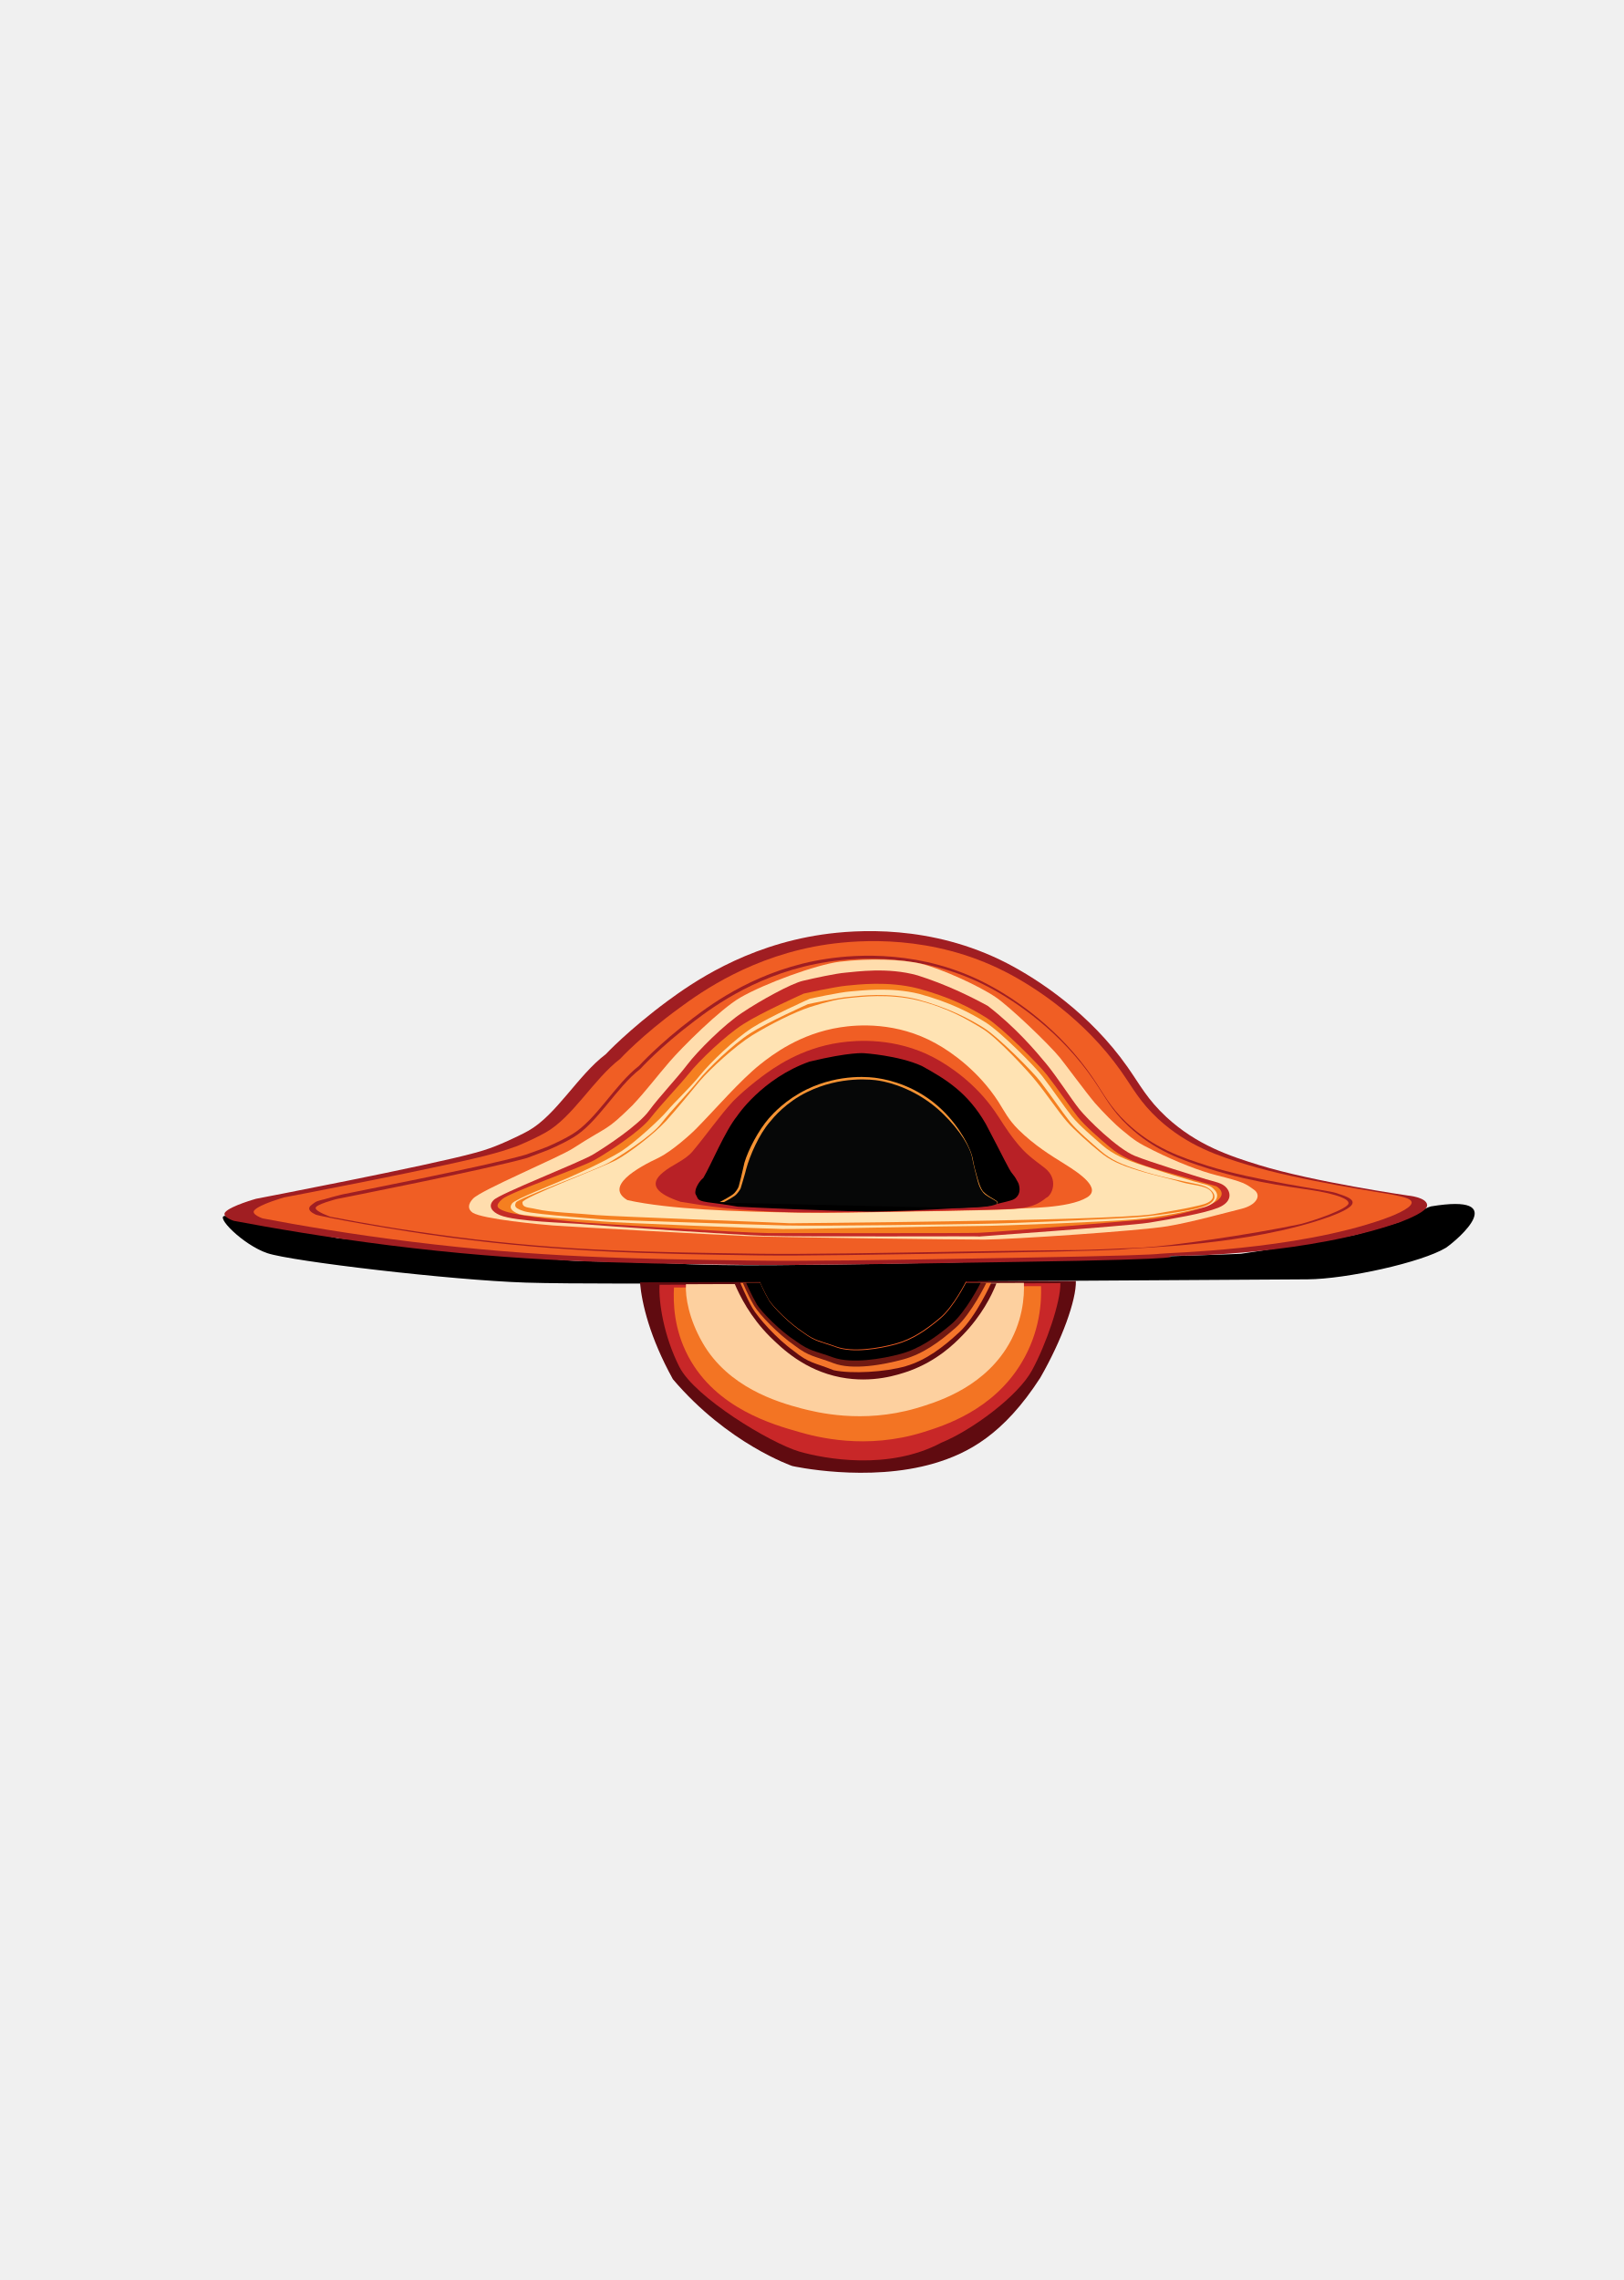
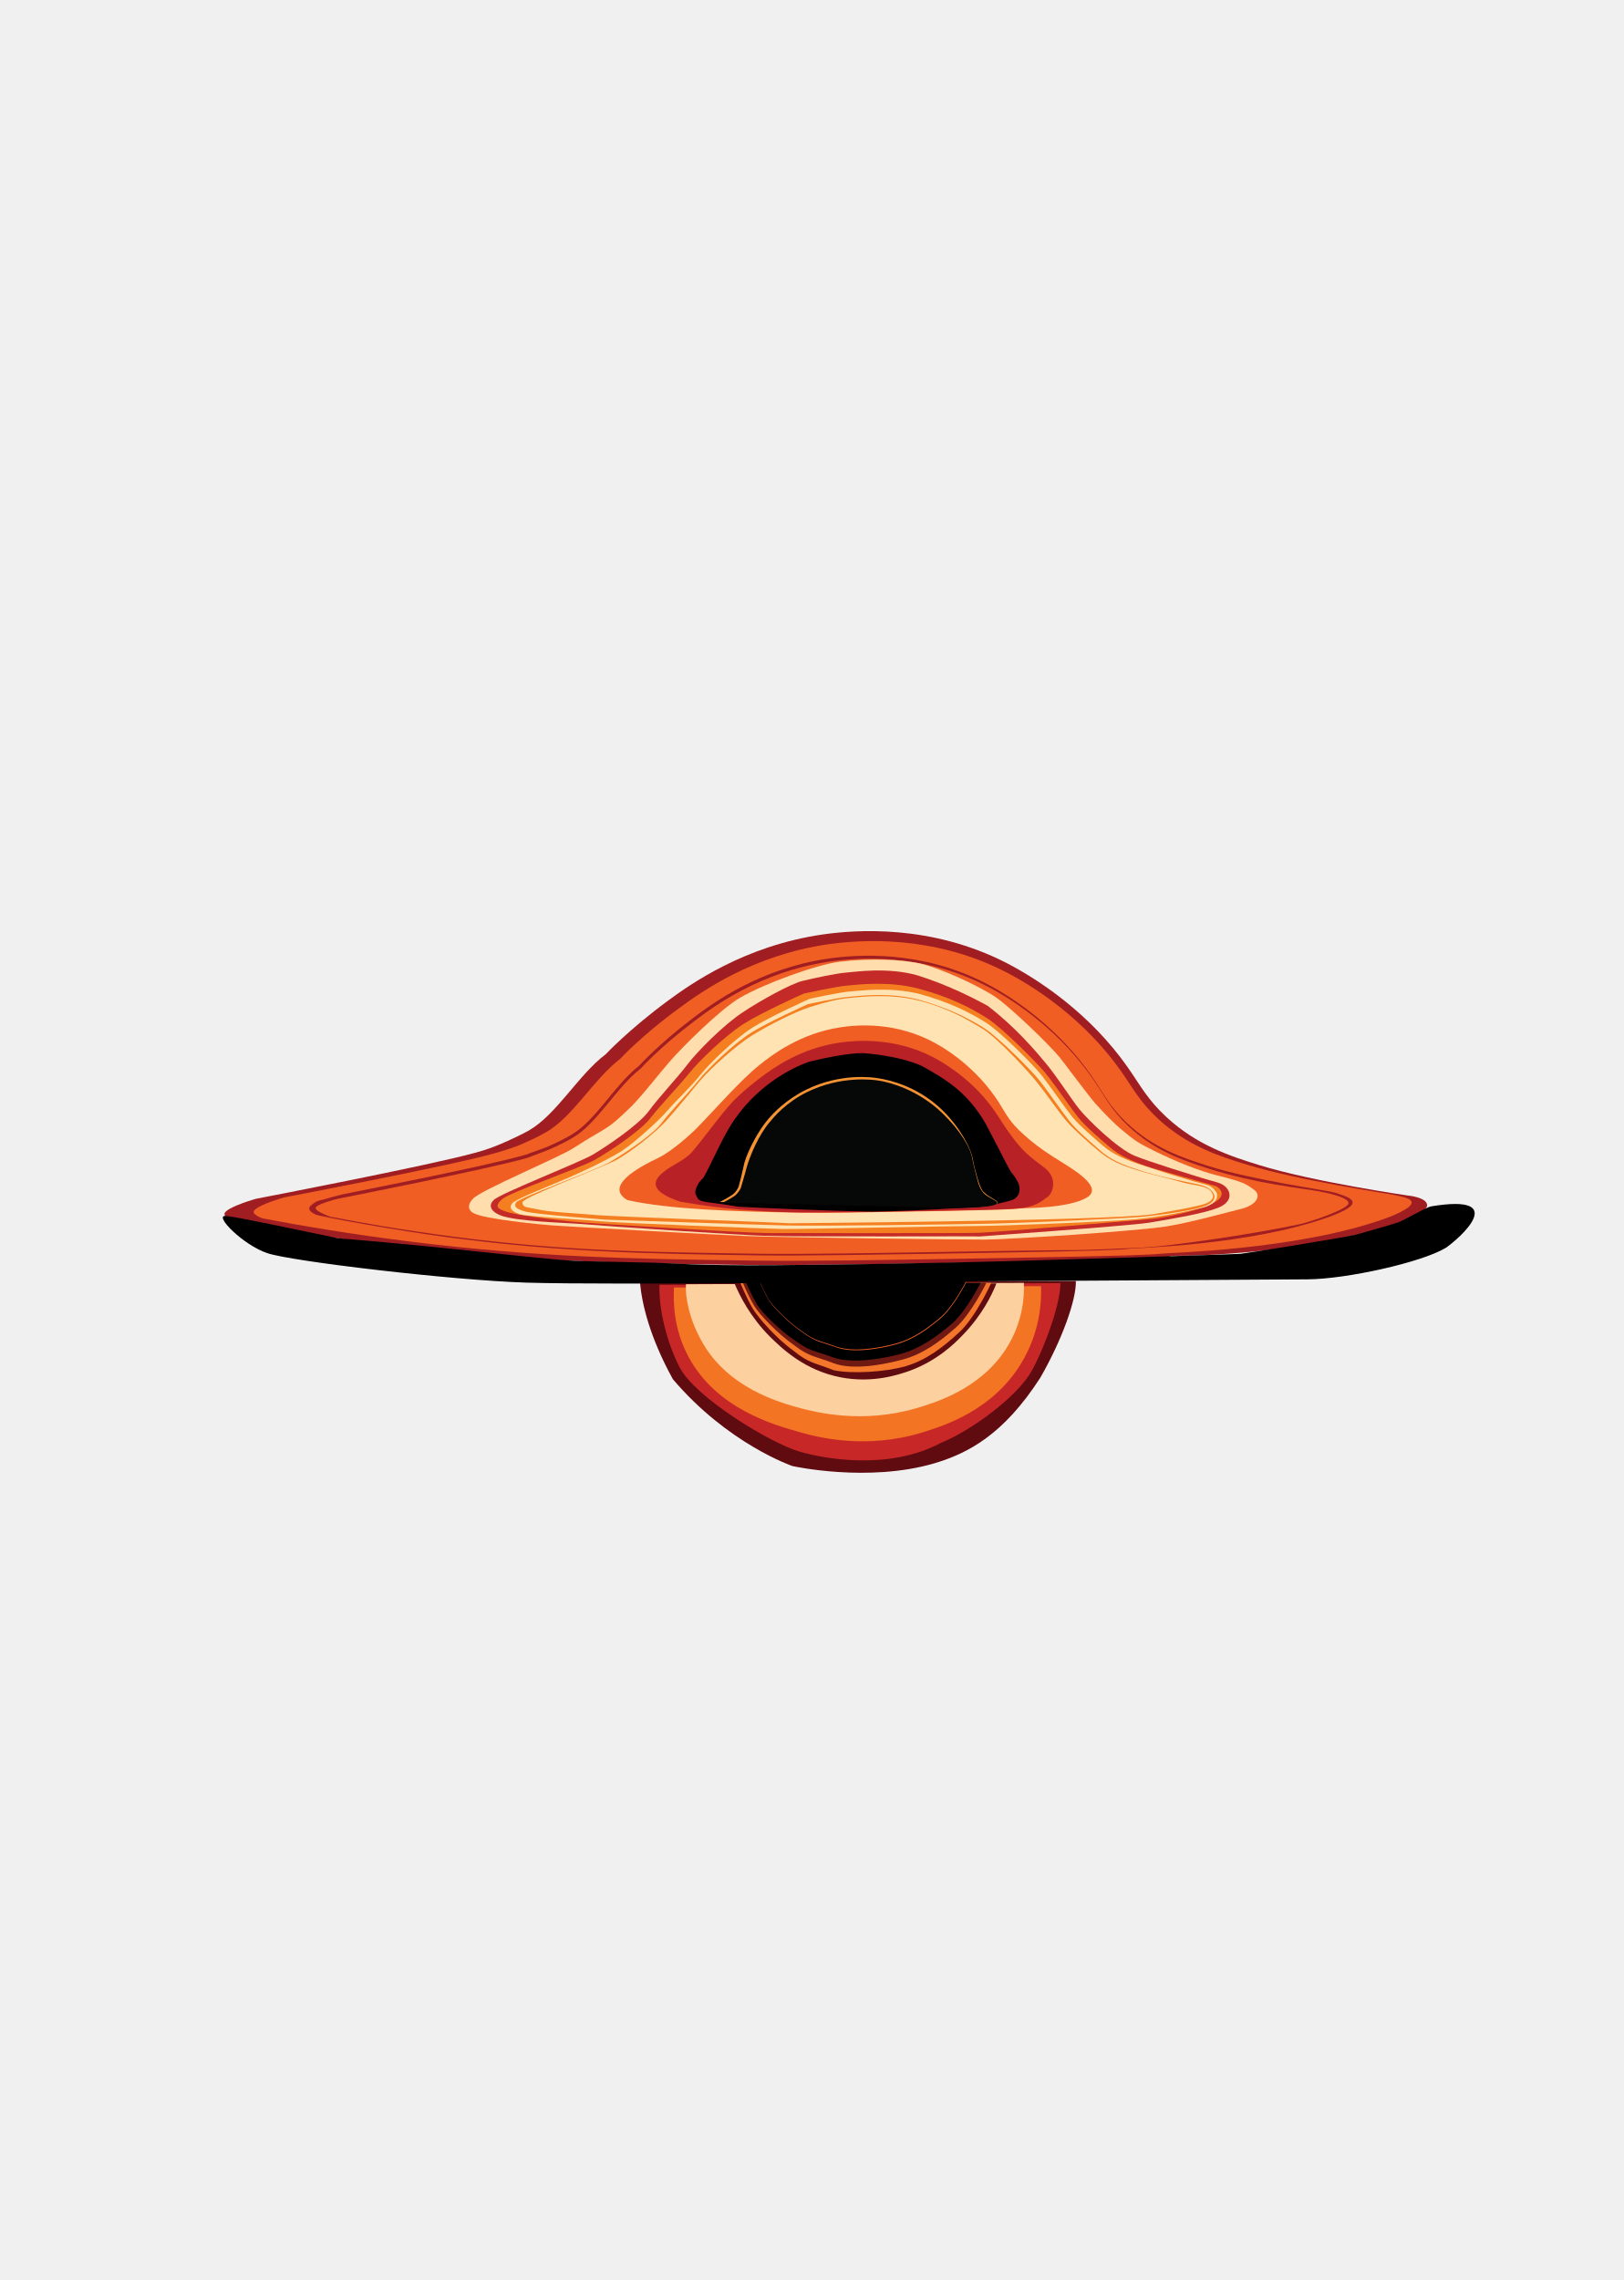
- <svg xmlns="http://www.w3.org/2000/svg" version="1.1" x="0px" y="0px" viewBox="0 0 596.6 837.8" style="enable-background:new 0 0 596.6 837.8;" xml:space="preserve">
-   <style type="text/css">
- 	.st0{display:none;}
- 	.st1{display:inline;stroke:#FFFFFF;stroke-miterlimit:10;}
- 	.st2{fill:#662D91;}
- 	.st3{fill:#634A89;}
- 	.st4{fill:#A15063;}
- 	.st5{fill:#8B737D;}
- 	.st6{fill:#C2B59B;}
- 	.st7{fill:#5C90A8;}
- 	.st8{fill:#2B3990;}
- 	.st9{fill:#8B59A4;}
- 	.st10{fill:#9B747A;}
- 	.st11{fill:#E5E4CE;}
- 	.st12{fill:#E7D9D0;}
- 	.st13{fill:#70859F;}
- 	.st14{fill:#A55B73;}
- 	.st15{fill:#DDA78B;}
- 	.st16{fill:#D88064;}
- 	.st17{fill:#582621;}
- 	.st18{fill:#69342D;}
- 	.st19{fill:#6B463F;}
- 	.st20{fill:#C2C8B1;}
- 	.st21{fill:#1C9BCF;}
- 	.st22{fill:#A7C5B5;}
- 	.st23{fill:#5BC1D5;}
- 	.st24{fill:#BEB398;}
- 	.st25{fill:#127DA0;}
- 	.st26{fill:#478079;}
- 	.st27{fill:#147E9F;}
- 	.st28{fill:#9D7962;}
- 	.st29{fill:#725549;}
- 	.st30{fill:#AB604C;}
- 	.st31{fill:#5B1A1C;}
- 	.st32{fill:#5C403C;}
- 	.st33{fill:#7D4E24;}
- 	.st34{fill:#F3EFE8;}
- 	.st35{fill:#A01E22;}
- 	.st36{fill:#F05E24;}
- 	.st37{fill:#FFDDAD;}
- 	.st38{fill:#600B10;}
- 	.st39{fill:#C82728;}
- 	.st40{fill:#F37423;}
- 	.st41{fill:#FDD09F;}
- 	.st42{fill:#F4762B;}
- 	.st43{fill:#701912;}
- 	.st44{fill:#A91F23;}
- 	.st45{fill:#C42A27;}
- 	.st46{fill:#F57F20;}
- 	.st47{fill:#FFE3B3;}
- 	.st48{fill:#B82126;}
- 	.st49{fill:#F59333;}
- 	.st50{fill:#1D0F10;}
- 	.st51{fill:#060707;}
- </style>
-   <g id="Layer_1">
- </g>
-   <g id="Layer_3" class="st0">
-     <rect x="1.4" y="-5.8" class="st1" width="595.3" height="841.9" />
-   </g>
-   <g id="Layer_2">
-     <path d="M124.3,455c44.1,3.6,77.1,8.1,89.5,8.4s21.9,0.5,27,0.6c5.5,0.1,13.8,1.1,43.7,0.9c50.8-0.4,89.8-1.6,89.8-1.6   c0,0,78.1-2.3,81.8-2.6c2-0.2,35.8-5.6,41.7-6.9c1.7-0.4,14.4-4,16.2-4.7c1.8-0.6,10.2-5.5,11.9-5.8c29.5-4.9,10.3,11.9,5.5,15.2   c-8.9,5.4-36.6,11.5-50.8,11.6c-14.2,0.1-132.4,0.8-132.4,0.8s-124.4,1.4-155,0.4c-27.5-0.9-85.9-7.8-94.9-10.8s-19.8-14-15.4-13.7   C87.4,447.2,107.9,451.6,124.3,455z" />
-   </g>
+ <svg xmlns="http://www.w3.org/2000/svg" version="1.1" id="Layer_1" x="0px" y="0px" viewBox="-297 2.1 596.6 837.8" style="enable-background:new -297 2.1 596.6 837.8;" xml:space="preserve">
  <g id="Layer_4">
-     <path class="st35" d="M183.2,420.7c0,0,5.7-2.3,11-5.2c10.3-5.8,18.3-20.5,28.4-28.1c0,0,8.4-9,22.9-19.7   c8.2-6,27.9-20.1,56.7-24.3c12.4-1.8,40-3.8,67.8,10.5c11.6,6,30.5,18.4,44.4,38.2c4.7,6.7,7.2,11.8,14.3,18.4   c11.3,10.4,23.4,14.3,34,17.6c20.1,6.2,54.7,11.2,54.7,11.2s6.9,0.6,7.1,3.5c0.2,2.3-7.1,5.2-9.7,6.2c-34.1,12-78.8,12.4-78.8,12.4   c-3.2,0-6.5,0.1-6.5,0.1c0,0,0,0,0,0c-0.7,0.1,14.5,1.1-55.7,2.2c-54.4,0.9-81.6,1.3-100.8,1.1c-45.5-0.6-82-1.2-129.9-7.2   c-23.7-3-43.4-6.4-57.2-9c0,0-4.6-1.5-3.1-3.2c2-2.3,11.3-4.9,11.3-4.9l0,0c0,0,63.6-12.2,80.5-16.9   C178.8,422.5,182,421.2,183.2,420.7z" />
-     <path class="st36" d="M190.1,421.1c0,0,5.5-2.2,10.5-5c9.9-5.6,17.6-19.6,27.3-27c0,0,8-8.7,21.9-18.8c7.9-5.8,26.8-19.3,54.4-23.3   c12-1.7,38.4-3.6,65.1,10c11.2,5.7,29.3,17.6,42.7,36.6c4.5,6.4,6.9,11.3,13.7,17.6c10.9,10,22.5,13.7,32.7,16.8   c19.3,5.9,51.3,10.5,53.4,11c2,0.5,7.2,1.1,7,3c-0.2,2.2-7.8,5.1-10.4,6c-32.8,11.5-79.5,12.3-82.1,12.7c-2.1,0.3-13,0.8-53.4,1.5   c-52.2,0.9-78.3,1.3-96.8,1c-43.7-0.6-78.7-1.2-124.7-6.9c-22.8-2.8-41.7-6.1-54.9-8.6c0,0-4.4-1.5-3-3c2-2.2,10.9-4.7,10.9-4.7   l0,0c0,0,61.1-11.6,77.3-16.2C185.8,422.7,188.9,421.5,190.1,421.1z" />
-     <path class="st36" d="M194.2,421.9c0,0,5.2-2.1,10-4.8c9.4-5.3,16.7-18.7,26-25.7c0,0,7.7-8.2,20.9-17.9   c7.5-5.5,25.5-18.4,51.8-22.2c11.4-1.7,36.6-3.4,62,9.5c10.6,5.4,27.9,16.8,40.6,34.9c4.3,6.1,6.5,10.8,13.1,16.8   c10.4,9.5,21.4,13,31.1,16c18.4,5.7,25.7,3.2,50.1,10.9c3.1,1,7.6,0.7,7.4,2.5c-0.2,2.1-7.5,4.8-9.9,5.7   c-31.2,11-75.7,11.7-78.1,12.1c-2,0.3-12.4,0.8-50.8,1.4c-49.7,0.8-74.6,1.2-92.1,1c-41.6-0.6-74.9-1.1-118.7-6.6   c-21.7-2.7-39.7-5.8-52.3-8.2c0,0-4.2-1.4-2.9-2.9c1.9-2.1,10.4-4.4,10.4-4.4l0,0c0,0,58.1-11.1,73.6-15.4   C190.1,423.4,193.1,422.3,194.2,421.9z" />
-     <path class="st35" d="M200.6,421.6c0,0,5-2,9.5-4.7c8.9-5.2,15.9-18.4,24.7-25.2c0,0,7.3-8.1,19.9-17.6   c7.1-5.4,24.3-18.1,49.3-21.8c10.8-1.6,34.8-3.4,59,9.4c10.1,5.3,26.5,16.5,38.6,34.3c4.1,6,6.2,10.6,12.4,16.5   c9.9,9.4,20.3,12.8,29.6,15.8c17.5,5.6,44.2,9,47.2,10c3,1,6.5,2,6.3,3.7c-0.2,2-5.9,4.1-8.2,5c-29.7,10.8-72,11.5-74.3,11.9   c-1.9,0.3-11.8,0.8-48.3,1.4c-47.3,0.8-70.9,1.2-87.6,1c-39.5-0.6-71.3-1.1-112.9-6.5c-20.6-2.7-48.3-7.8-49.8-8.5   s-3.2-1.8-1.9-3.2c2.3-2,2.8-1.8,5-2.4s4.1-1.2,6.7-1.8c2.6-0.6,52.7-10.3,67.4-14.6C196.7,423.1,199.5,422,200.6,421.6z" />
-     <path class="st36" d="M201.1,422.7c0,0,5-2,9.5-4.7c8.9-5.2,15.9-18.4,24.7-25.2c0,0,7.3-8.1,19.9-17.6   c7.1-5.4,24.3-18.1,49.3-21.8c10.8-1.6,34.8-3.4,59,9.4c10.1,5.3,26.5,16.5,38.6,34.3c4.1,6,6.2,10.6,12.4,16.5   c9.9,9.4,20.3,12.8,29.6,15.8c17.5,5.6,35.1,7.3,40.8,8.4s10.9,2.6,10.7,4.4c-0.2,2-12.5,6.3-17.7,7.6c-18.4,3.9-47.9,8.1-57.4,8.6   c-30.4,1.4-18.2,0.7-54,1.3c-47.3,0.8-70.3,1.2-87,1c-39.5-0.6-70.7-0.8-112.3-6.2c-20.6-2.7-33.8-5.1-45.8-7.4   c0,0-5.4-1.9-5.4-3.2c-0.1-1.3,7.7-3.3,7.7-3.3l0,0c0,0,55.3-10.9,70-15.1C197.2,424.2,200,423.1,201.1,422.7z" />
-     <line class="st35" x1="429.6" y1="461.4" x2="429.6" y2="461.4" />
-     <path class="st37" d="M210.7,421.9c13.3-8.6,11.6-5.8,21.7-15.7c5.1-5.4,9.1-10.8,13.8-16.2c4.3-5,18.3-19,25.8-23.4   c9-5.2,27.9-12.1,36.5-13.2c10.9-1.3,22.8-1,30.3,0.8c7.5,1.9,21.1,8.1,27.1,12.2c5.1,3.4,19.6,17.3,23.6,22.2   c1.8,2.2,9.6,12.8,12.9,16.7c3.1,3.5,7.3,7.8,10.3,10.2c4.2,3.5,5.6,4.5,11.3,7.3c8.5,4.2,16.9,7.5,23.3,9.1   c9.9,2.5,10.4,3,13.6,5.3c2.8,2,1,5.6-4.7,7c-5.7,1.4-18.2,4.9-27.2,6.4c-10.3,1.7-56.9,4.8-67.1,4.9c-10.1,0-75.5-0.8-87.2-1.3   c-10.4-0.4-68.2-3.6-71.5-3.9c-4-0.3-25.8-2.3-29.5-4.7c-1.9-1.3-1.7-3.2,0.1-5.1C176.5,437.4,205.5,425.3,210.7,421.9z" />
-     <path class="st38" d="M235.2,471.2c0.7,7.9,3.6,20.2,12.1,35.6c20.2,23.8,43.9,31.9,43.9,31.9s27.7,6.2,52.2-1   c12.4-3.7,25.4-10.5,38.9-31.4c8-13.9,13.3-28.7,13.1-35.6" />
-     <path class="st39" d="M242.4,472.1c-0.4,6.4,1.6,19,7.3,30.2s33.3,27.9,44.1,31.1c9.1,2.6,32.7,7.1,52.2-3.3   c11.1-4.5,28.2-17.1,33.3-26.6c5.2-9.5,10.6-25.4,10.4-32" />
-     <path class="st40" d="M247.7,473.1c-0.3,5.5-0.1,15.3,5.3,25.4c10.2,19.1,31.2,25,40.7,27.7c6.3,1.8,24.5,6.7,45.8,0   c7.3-2.3,25.4-7.9,35.9-25.4c6.9-11.4,7.4-22.6,7.2-28.2" />
-     <path class="st41" d="M252.1,471.9c-0.3,4.7,1.1,12.8,6.1,21.5c9.4,16.4,27.5,21.8,36.2,24.1c5.8,1.5,22.5,5.7,42.2,0   c6.7-2,23.4-6.8,33.1-21.8c6.3-9.8,6.8-19.4,6.6-24.3" />
-     <path class="st38" d="M269.9,471.5c2,4.7,5.8,12.4,13.1,19.7c4.4,4.3,12.6,12.3,25.9,14.9c11.9,2.3,21.3-1,24.9-2.2   c10.6-3.8,16.9-10.1,20-13.3c6.9-7.1,10.6-14.4,12.4-19" />
-     <path class="st42" d="M272.1,471.4h92.2c0,0-5.6,12.4-11.6,18c-6,5.6-12.3,10.4-19.8,12.6c-7.5,2.2-20,2.9-26.5,1.5   c-7.3-2.9-9-2.5-14.7-7.1c-6.3-4.5-13.2-12.3-15.2-15.8C274.1,476.4,272.1,471.4,272.1,471.4z" />
-     <path class="st43" d="M273,471.4h89.5c0,0-5.5,11.4-11.3,16.5s-11.9,9.6-19.2,11.6c-7.3,2-18.7,4.1-25.7,1.4   c-7.1-2.7-8.8-2.3-14.3-6.5c-6.1-4.2-12.8-11.3-14.8-14.5C274.9,476,273,471.4,273,471.4z" />
-     <path d="M274.2,471.4h86.2c0,0-5.3,10.6-10.9,15.3c-5.6,4.7-11.5,8.9-18.5,10.8c-7,1.9-18,3.7-24.8,1.3c-6.8-2.5-8.5-2.2-13.7-6   c-5.9-3.8-12.4-10.5-14.3-13.4C276.1,475.7,274.2,471.4,274.2,471.4z" />
-     <path class="st36" d="M279.2,471h76c0,0-4.6,9.3-9.6,13.5c-5,4.2-10.1,7.8-16.3,9.5c-6.2,1.7-15.8,3.3-21.9,1.1   c-6-2.2-7.5-1.9-12.1-5.3c-5.2-3.4-10.9-9.2-12.6-11.8C280.8,474.8,279.2,471,279.2,471z" />
-     <path d="M279.1,470.7h76c0,0-4.6,9.3-9.6,13.5c-5,4.2-10.1,7.8-16.3,9.5c-6.2,1.7-15.8,3.3-21.9,1.1c-6-2.2-7.5-1.9-12.1-5.3   c-5.2-3.4-10.9-9.2-12.6-11.8C280.7,474.4,279.1,470.7,279.1,470.7z" />
-     <path class="st44" d="M254.9,439.1c0.2,0.6,1.8,1.1,1.8,1.1c1.3,1.1,20.7,3,35.6,3.4c14.9,0.4,39,0.5,53.6,0.5s30.5-3.5,30.5-3.5   c1.7-0.7,2.9-1.9,2.9-3.2c0-0.9-2.7-3.1-3.2-3.9c-0.7-0.9-3.9-10.6-6.8-15.6c-3.8-6.4-6.6-11.2-9.5-14.8   c-5.8-7.2-18.7-18.6-37.2-20.4c-20.7-2-35.5,9.2-39.5,12.2c-4.2,3.2-9.4,8.7-15.1,16.3c-3.1,4.1-7.4,14.3-9.5,19.5s-3.6,5.7-3.8,7" />
-     <path class="st45" d="M218,424.2c5-3,16.7-10.8,20.5-16c3.8-5.2,10.3-12,14.1-17s13.5-14.7,20.2-19.1c6.7-4.5,18-10.7,22.3-11.7   c4.3-1,12-2.7,15.7-3c3.7-0.3,15.4-2.1,26.4,1c10.4,3.3,19.2,7.6,25.8,11.2c10.4,8,17.8,16.8,21.6,21.4c3.8,4.6,9.2,13,12.1,16.6   c2.8,3.5,13.8,14.4,20.3,17.1c5.3,2.2,22.9,7.6,26.2,8.6s6,1.3,7.6,3.2s2,5.2-3.1,7.3c-5.2,2.1-17,4.1-25.5,5.5   c-8.6,1.3-66.6,5.3-62.4,5.1c4.1-0.3-62.9,0.2-79-0.3c-9.6-0.3-57.9-3.5-68.1-4.4c-3.1-0.3-23.4-0.8-29-3.2   c-2.9-1.2-4.5-3.3-2.3-5.5C183.4,438.7,213,427.2,218,424.2z" />
-     <path class="st46" d="M447,435.9c1.3,0.7,4.4,3.5-1.5,6.4c-5.8,2.9-18.7,5.3-22,5.6s-56,4.8-63.8,5.1c-4.9,0.2-66.7,0.1-77.2,0.1   c-10.5-0.1-61.2-3.4-67.4-3.8c-3.1-0.2-23.7-2.2-29.5-4.2c-2.9-1-3.9-2-1-4.5c2.9-2.5,29.1-11.6,34-14.4s16.6-10.4,20.4-15.3   c3.8-4.9,10.2-11.5,14.1-16.3c3.8-4.8,13.4-14,20.1-18.3c6.7-4.3,22.2-11.2,22.2-11.2s11.4-2.5,15.6-2.9s15.3-1.8,26.3,1   c12,3.2,19.7,7.3,25.4,10.9c5.7,3.6,19.2,17.2,22,20.8c4.5,5.8,8.2,11.4,11.4,15.5c2.7,3.4,8.3,8.2,11.6,11   c4.2,3.6,9.1,5.6,15.4,7.7" />
-     <path class="st47" d="M228.4,423c5.1-3.3,14.4-11.9,16.8-14.8s8.4-8.5,12-13c3.7-4.6,12.8-13.4,19.2-17.5   c6.4-4.1,21.2-10.7,21.2-10.7s10.9-2.4,15-2.7s14.6-1.7,25.2,0.9c11.4,3.1,18.8,7,24.3,10.4c5.5,3.4,18.4,16.4,21,19.9   c4.3,5.6,7.8,10.9,10.9,14.8c2.6,3.2,8,7.8,11.1,10.5c4,3.5,8.7,5.4,14.8,7.4c6.8,2.3,15.7,5,18.8,5.9c4.8,1.4,6,1.1,7.9,3.4   c1.8,2.1,0.3,5.1-4.8,6.3c-5,1.2-15.1,3.4-25.3,4.3c-9.1,0.8-48.6,2.4-57.5,2.4c-10.1,0-65.4,1.2-71.4,1.1   c-5.9-0.1-62.1-2.3-66.4-2.8c-3-0.4-27.7-1.7-30.5-2.7c-2.8-1.1-3.7-2.3-2.5-3.9c1.2-1.6,14.5-6.7,21.3-9.7   C219.9,427.9,225.9,424.6,228.4,423z" />
-     <path class="st46" d="M223.6,427.3c4.7-2.7,15.9-9.9,19.5-14.6s9.8-11,13.4-15.5s12.8-13.4,19.2-17.5s21.2-10.7,21.2-10.7   s10.9-2.4,15-2.7c4.1-0.4,14.6-1.7,25.2,0.9c11.4,3.1,18.8,7,24.3,10.4c5.5,3.4,18.4,16.4,21,19.9c4.3,5.6,7.8,10.9,10.9,14.8   c2.6,3.2,8,7.8,11.1,10.5c4,3.5,8,5.1,14.1,7.1c6.8,2.3,14.3,3.7,17.5,4.4c4.6,1,7.5,1.2,9.5,3.5c1.8,2.1,0.7,4.3-3.3,5.6   c-4.2,1.4-14.9,3-22.2,3.7c-7.3,0.7-49,2.5-58.9,2.6c-9.9,0.2-59.3,0.9-72.4,0.6c-12.8-0.3-67.3-2.2-65.7-2.1   c1.6,0.1-26.5-1.9-30.3-3.1c-3.2-1-3.8-1.7-3.1-3.2C190.3,440.3,218.9,430,223.6,427.3z" />
-     <path class="st47" d="M226.6,426.2c4.7-2.6,13.3-9.1,18.1-14.2c3.9-4.3,9-10.6,12.6-14.9c3.7-4.3,12.8-12.7,19.2-16.7   c6.4-3.9,15.2-8.4,21.3-10.4c6.7-2.1,10.3-2.9,14.4-3.3s14.6-1.7,25.2,0.9c11.4,2.9,18.4,7.2,23.8,10.5s16.9,15.8,19.5,19.1   c4.3,5.3,8.2,11.2,11.3,14.8c2.6,3.1,9,8.7,12.1,11.2c4,3.3,7.8,4.9,13.9,6.8c6.8,2.1,13.6,3.5,15.9,4.3c3.8,1.2,9.1,1.2,11,3.3   c1.8,2,1.1,4.2-4,5.3c-5,1.1-2.9,0.8-17.3,3.3c-18.4,2.5-137.3,3.3-133.7,3.3c3.6,0-65.1-2.5-70.5-3c-7.3-0.7-17.3-1-22.3-2.2   c-2.9-0.7-5.1-0.4-5.1-2.5C192,440,221.8,428.8,226.6,426.2z" />
-     <path class="st36" d="M256.1,414.5c6.9-7,15.8-17.4,23.3-23.4c4.3-3.4,14.5-11.3,29.4-13.6c6.4-1,20.7-2.1,35.1,5.9   c6,3.3,15.8,10.3,23,21.4c2.4,3.8,3.7,6.6,7.4,10.3c5.9,5.8,11.8,9.4,17.1,12.7s13.6,8.9,8.1,12.2c-7,4.2-23.5,3.8-24.9,4.1   c-1.1,0.2-7,0.5-28.8,0.9c-28.2,0.5-42.3,0.8-52.2,0.6c-23.6-0.4-47.5-1.2-63-4.6c-8.5-5,3.4-11.8,11.7-15.7   C246.9,423,253.9,416.8,256.1,414.5z" />
-     <path class="st48" d="M254.6,423c4.8-5.7,9.9-13,14.6-18.1c0,0,3.5-3.8,10.8-9.3c4.2-3.1,14.1-10.4,28.7-12.5   c6.3-0.9,20.3-1.9,34.3,5.4c5.9,3.1,15.4,9.5,22.5,19.7c2.4,3.4,4.1,6.6,7.6,11c3.8,4.9,6.5,6.6,10.9,10c5.2,4.1,2.7,10.1,0.4,11   c-4.7,4-9.9,3.7-11.3,3.9c-1.1,0.2-6.9,0.4-28.1,0.8c-27.5,0.5-41.3,0.7-51,0.6c-23-0.3-35.8-2.6-43.9-3.9   c-8.3-2.8-12.2-6.2-6.3-10.9C247,428,251.8,426.4,254.6,423z" />
-     <path d="M256.2,439.9c0.7,2.2,4.5,1.6,15,3.5c4.7,0.3,34.5,1.6,45,1.7c9.9,0.6,46.1-1.8,46.1-1.8s8.4-1.8,9.8-2.4   c1.4-0.5,3.5-2.3,2.2-6.1c-1.2-2.1-0.8-1.7-2.3-3.6c-1.2-1.4-3.1-5.7-9.7-18.2c-6.6-11.5-14.6-16.4-23.5-21.3   c-8.6-3.9-21.3-4.7-21.3-4.7s-5.1-0.5-20,3.1c-17.5,6.2-26.6,20-26.6,20c-4.5,5.6-9.6,18-12.4,22.7c-1.2,1-2,2.3-2.5,3.4   c-0.7,1.6-0.4,2.5-0.4,2.5C256.2,439.9,256.2,439.9,256.2,439.9z" />
-     <path class="st49" d="M352.8,442.6c3-0.1,10.4,0.8,12.5,0c0.4-0.1,1.4-0.3,1.4-0.7c0-0.3-0.5-0.7-1.7-1.4c-1.2-0.7-2.6-1.5-3.8-2.8   c-0.8-1.2-1.2-2.2-2-4.9c-0.8-2.8-1.2-4.3-1.6-6.5c-0.6-4.2-4.9-12.2-11.3-18.4c-9.2-8.9-19.7-11.1-23.6-11.7   c-2.3-0.4-13.8-1.9-26.2,4.1c-7.8,3.8-12.4,8.9-13.9,10.6c-3.9,4.5-7.6,11.6-9,16.3c-0.2,0.6-0.8,3.9-2.1,8.7   c-0.1,0.4-0.6,1.4-1.6,2.5c-1,1.1-5.4,3.3-5.4,3.3" />
-     <path class="st51" d="M352.8,443.9c3-0.1,10.4-0.3,12.5-1.1c0.4-0.1,1.2-0.4,1.2-0.9c0-0.3-0.7-0.7-0.7-0.7c-4.2-2.3-4-2.5-4.7-3.3   c-0.7-0.8-1.4-2.4-1.8-4s-1.5-5.7-1.9-7.9c-0.6-4.2-4.5-10.6-10.9-16.8c-9.2-8.9-19.6-11.5-23.4-12.1c-2.3-0.4-14.1-1.9-26.5,4.2   c-7.8,3.8-12.3,9.3-13.7,11c-3.9,4.5-7.3,12.2-8.7,17.4c-0.1,0.7-2,7-2,7s-0.9,1.8-2.3,2.8c-1.6,1.1-4.2,2.4-4.2,2.4" />
+     <path style="fill:#A01E22;" d="M-113.8,422.8c0,0,5.7-2.3,11-5.2c10.3-5.8,18.3-20.5,28.4-28.1c0,0,8.4-9,22.9-19.7   c8.2-6,27.9-20.1,56.7-24.3c12.4-1.8,40-3.8,67.8,10.5c11.6,6,30.5,18.4,44.4,38.2c4.7,6.7,7.2,11.8,14.3,18.4   c11.3,10.4,23.4,14.3,34,17.6c20.1,6.2,54.7,11.2,54.7,11.2s6.9,0.6,7.1,3.5c0.2,2.3-7.1,5.2-9.7,6.2c-34.1,12-78.8,12.4-78.8,12.4   c-3.2,0-6.5,0.1-6.5,0.1l0,0c-0.7,0.1,14.5,1.1-55.7,2.2c-54.4,0.9-81.6,1.3-100.8,1.1c-45.5-0.6-82-1.2-129.9-7.2   c-23.7-3-43.4-6.4-57.2-9c0,0-4.6-1.5-3.1-3.2c2-2.3,11.3-4.9,11.3-4.9l0,0c0,0,63.6-12.2,80.5-16.9   C-118.2,424.6-115,423.3-113.8,422.8z" />
+     <path style="fill:#F05E24;" d="M-106.9,423.2c0,0,5.5-2.2,10.5-5c9.9-5.6,17.6-19.6,27.3-27c0,0,8-8.7,21.9-18.8   c7.9-5.8,26.8-19.3,54.4-23.3c12-1.7,38.4-3.6,65.1,10c11.2,5.7,29.3,17.6,42.7,36.6c4.5,6.4,6.9,11.3,13.7,17.6   c10.9,10,22.5,13.7,32.7,16.8c19.3,5.9,51.3,10.5,53.4,11c2,0.5,7.2,1.1,7,3c-0.2,2.2-7.8,5.1-10.4,6   c-32.8,11.5-79.5,12.3-82.1,12.7c-2.1,0.3-13,0.8-53.4,1.5c-52.2,0.9-78.3,1.3-96.8,1c-43.7-0.6-78.7-1.2-124.7-6.9   c-22.8-2.8-41.7-6.1-54.9-8.6c0,0-4.4-1.5-3-3c2-2.2,10.9-4.7,10.9-4.7l0,0c0,0,61.1-11.6,77.3-16.2   C-111.2,424.8-108.1,423.6-106.9,423.2z" />
+     <path style="fill:#F05E24;" d="M-102.8,424c0,0,5.2-2.1,10-4.8c9.4-5.3,16.7-18.7,26-25.7c0,0,7.7-8.2,20.9-17.9   c7.5-5.5,25.5-18.4,51.8-22.2c11.4-1.7,36.6-3.4,62,9.5c10.6,5.4,27.9,16.8,40.6,34.9c4.3,6.1,6.5,10.8,13.1,16.8   c10.4,9.5,21.4,13,31.1,16c18.4,5.7,25.7,3.2,50.1,10.9c3.1,1,7.6,0.7,7.4,2.5c-0.2,2.1-7.5,4.8-9.9,5.7   c-31.2,11-75.7,11.7-78.1,12.1c-2,0.3-12.4,0.8-50.8,1.4c-49.7,0.8-74.6,1.2-92.1,1c-41.6-0.6-74.9-1.1-118.7-6.6   c-21.7-2.7-39.7-5.8-52.3-8.2c0,0-4.2-1.4-2.9-2.9c1.9-2.1,10.4-4.4,10.4-4.4l0,0c0,0,58.1-11.1,73.6-15.4   C-106.9,425.5-103.9,424.4-102.8,424z" />
+     <path style="fill:#A01E22;" d="M-96.4,423.7c0,0,5-2,9.5-4.7c8.9-5.2,15.9-18.4,24.7-25.2c0,0,7.3-8.1,19.9-17.6   c7.1-5.4,24.3-18.1,49.3-21.8c10.8-1.6,34.8-3.4,59,9.4c10.1,5.3,26.5,16.5,38.6,34.3c4.1,6,6.2,10.6,12.4,16.5   c9.9,9.4,20.3,12.8,29.6,15.8c17.5,5.6,44.2,9,47.2,10s6.5,2,6.3,3.7c-0.2,2-5.9,4.1-8.2,5c-29.7,10.8-72,11.5-74.3,11.9   c-1.9,0.3-11.8,0.8-48.3,1.4c-47.3,0.8-70.9,1.2-87.6,1c-39.5-0.6-71.3-1.1-112.9-6.5c-20.6-2.7-48.3-7.8-49.8-8.5   s-3.2-1.8-1.9-3.2c2.3-2,2.8-1.8,5-2.4c2.2-0.6,4.1-1.2,6.7-1.8c2.6-0.6,52.7-10.3,67.4-14.6C-100.3,425.2-97.5,424.1-96.4,423.7z" />
+     <path style="fill:#F05E24;" d="M-95.9,424.8c0,0,5-2,9.5-4.7c8.9-5.2,15.9-18.4,24.7-25.2c0,0,7.3-8.1,19.9-17.6   c7.1-5.4,24.3-18.1,49.3-21.8c10.8-1.6,34.8-3.4,59,9.4c10.1,5.3,26.5,16.5,38.6,34.3c4.1,6,6.2,10.6,12.4,16.5   c9.9,9.4,20.3,12.8,29.6,15.8c17.5,5.6,35.1,7.3,40.8,8.4s10.9,2.6,10.7,4.4c-0.2,2-12.5,6.3-17.7,7.6c-18.4,3.9-47.9,8.1-57.4,8.6   c-30.4,1.4-18.2,0.7-54,1.3c-47.3,0.8-70.3,1.2-87,1c-39.5-0.6-70.7-0.8-112.3-6.2c-20.6-2.7-33.8-5.1-45.8-7.4   c0,0-5.4-1.9-5.4-3.2c-0.1-1.3,7.7-3.3,7.7-3.3l0,0c0,0,55.3-10.9,70-15.1C-99.8,426.3-97,425.2-95.9,424.8z" />
+     <line style="fill:none;" x1="132.6" y1="463.5" x2="132.6" y2="463.5" />
+     <path style="fill:#FFDDAD;" d="M-86.3,424c13.3-8.6,11.6-5.8,21.7-15.7c5.1-5.4,9.1-10.8,13.8-16.2c4.3-5,18.3-19,25.8-23.4   c9-5.2,27.9-12.1,36.5-13.2c10.9-1.3,22.8-1,30.3,0.8c7.5,1.9,21.1,8.1,27.1,12.2c5.1,3.4,19.6,17.3,23.6,22.2   c1.8,2.2,9.6,12.8,12.9,16.7c3.1,3.5,7.3,7.8,10.3,10.2c4.2,3.5,5.6,4.5,11.3,7.3c8.5,4.2,16.9,7.5,23.3,9.1   c9.9,2.5,10.4,3,13.6,5.3c2.8,2,1,5.6-4.7,7s-18.2,4.9-27.2,6.4c-10.3,1.7-56.9,4.8-67.1,4.9c-10.1,0-75.5-0.8-87.2-1.3   c-10.4-0.4-68.2-3.6-71.5-3.9c-4-0.3-25.8-2.3-29.5-4.7c-1.9-1.3-1.7-3.2,0.1-5.1C-120.5,439.5-91.5,427.4-86.3,424z" />
+     <path style="fill:#600B10;" d="M-61.8,473.3c0.7,7.9,3.6,20.2,12.1,35.6c20.2,23.8,43.9,31.9,43.9,31.9s27.7,6.2,52.2-1   c12.4-3.7,25.4-10.5,38.9-31.4c8-13.9,13.3-28.7,13.1-35.6" />
+     <path style="fill:#C82728;" d="M-54.6,474.2c-0.4,6.4,1.6,19,7.3,30.2c5.7,11.2,33.3,27.9,44.1,31.1c9.1,2.6,32.7,7.1,52.2-3.3   c11.1-4.5,28.2-17.1,33.3-26.6c5.2-9.5,10.6-25.4,10.4-32" />
+     <path style="fill:#F37423;" d="M-49.3,475.2c-0.3,5.5-0.1,15.3,5.3,25.4c10.2,19.1,31.2,25,40.7,27.7c6.3,1.8,24.5,6.7,45.8,0   c7.3-2.3,25.4-7.9,35.9-25.4c6.9-11.4,7.4-22.6,7.2-28.2" />
+     <path style="fill:#FDD09F;" d="M-44.9,474c-0.3,4.7,1.1,12.8,6.1,21.5c9.4,16.4,27.5,21.8,36.2,24.1c5.8,1.5,22.5,5.7,42.2,0   c6.7-2,23.4-6.8,33.1-21.8c6.3-9.8,6.8-19.4,6.6-24.3" />
+     <path style="fill:#600B10;" d="M-27.1,473.6c2,4.7,5.8,12.4,13.1,19.7c4.4,4.3,12.6,12.3,25.9,14.9c11.9,2.3,21.3-1,24.9-2.2   c10.6-3.8,16.9-10.1,20-13.3c6.9-7.1,10.6-14.4,12.4-19" />
+     <path style="fill:#F4762B;" d="M-24.9,473.5h92.2c0,0-5.6,12.4-11.6,18s-12.3,10.4-19.8,12.6s-20,2.9-26.5,1.5   c-7.3-2.9-9-2.5-14.7-7.1c-6.3-4.5-13.2-12.3-15.2-15.8C-22.9,478.5-24.9,473.5-24.9,473.5z" />
+     <path style="fill:#701912;" d="M-24,473.5h89.5c0,0-5.5,11.4-11.3,16.5s-11.9,9.6-19.2,11.6c-7.3,2-18.7,4.1-25.7,1.4   c-7.1-2.7-8.8-2.3-14.3-6.5c-6.1-4.2-12.8-11.3-14.8-14.5C-22.1,478.1-24,473.5-24,473.5z" />
+     <path d="M-22.8,473.5h86.2c0,0-5.3,10.6-10.9,15.3c-5.6,4.7-11.5,8.9-18.5,10.8s-18,3.7-24.8,1.3c-6.8-2.5-8.5-2.2-13.7-6   c-5.9-3.8-12.4-10.5-14.3-13.4C-20.9,477.8-22.8,473.5-22.8,473.5z" />
+     <path style="fill:#F05E24;" d="M-17.8,473.1h76c0,0-4.6,9.3-9.6,13.5s-10.1,7.8-16.3,9.5c-6.2,1.7-15.8,3.3-21.9,1.1   c-6-2.2-7.5-1.9-12.1-5.3c-5.2-3.4-10.9-9.2-12.6-11.8C-16.2,476.9-17.8,473.1-17.8,473.1z" />
+     <path d="M-17.9,472.8h76c0,0-4.6,9.3-9.6,13.5s-10.1,7.8-16.3,9.5c-6.2,1.7-15.8,3.3-21.9,1.1c-6-2.2-7.5-1.9-12.1-5.3   c-5.2-3.4-10.9-9.2-12.6-11.8C-16.3,476.5-17.9,472.8-17.9,472.8z" />
+     <path style="fill:#A91F23;" d="M-42.1,441.2c0.2,0.6,1.8,1.1,1.8,1.1c1.3,1.1,20.7,3,35.6,3.4s39,0.5,53.6,0.5s30.5-3.5,30.5-3.5   c1.7-0.7,2.9-1.9,2.9-3.2c0-0.9-2.7-3.1-3.2-3.9c-0.7-0.9-3.9-10.6-6.8-15.6c-3.8-6.4-6.6-11.2-9.5-14.8   c-5.8-7.2-18.7-18.6-37.2-20.4c-20.7-2-35.5,9.2-39.5,12.2c-4.2,3.2-9.4,8.7-15.1,16.3c-3.1,4.1-7.4,14.3-9.5,19.5s-3.6,5.7-3.8,7" />
+     <path style="fill:#C42A27;" d="M-79,426.3c5-3,16.7-10.8,20.5-16s10.3-12,14.1-17c3.8-5,13.5-14.7,20.2-19.1   c6.7-4.5,18-10.7,22.3-11.7s12-2.7,15.7-3s15.4-2.1,26.4,1c10.4,3.3,19.2,7.6,25.8,11.2c10.4,8,17.8,16.8,21.6,21.4   c3.8,4.6,9.2,13,12.1,16.6c2.8,3.5,13.8,14.4,20.3,17.1c5.3,2.2,22.9,7.6,26.2,8.6s6,1.3,7.6,3.2s2,5.2-3.1,7.3   c-5.2,2.1-17,4.1-25.5,5.5c-8.6,1.3-66.6,5.3-62.4,5.1c4.1-0.3-62.9,0.2-79-0.3c-9.6-0.3-57.9-3.5-68.1-4.4   c-3.1-0.3-23.4-0.8-29-3.2c-2.9-1.2-4.5-3.3-2.3-5.5C-113.6,440.8-84,429.3-79,426.3z" />
+     <path style="fill:#F57F20;" d="M150,438c1.3,0.7,4.4,3.5-1.5,6.4c-5.8,2.9-18.7,5.3-22,5.6s-56,4.8-63.8,5.1   c-4.9,0.2-66.7,0.1-77.2,0.1c-10.5-0.1-61.2-3.4-67.4-3.8c-3.1-0.2-23.7-2.2-29.5-4.2c-2.9-1-3.9-2-1-4.5s29.1-11.6,34-14.4   S-61.8,417.9-58,413c3.8-4.9,10.2-11.5,14.1-16.3c3.8-4.8,13.4-14,20.1-18.3s22.2-11.2,22.2-11.2s11.4-2.5,15.6-2.9   s15.3-1.8,26.3,1c12,3.2,19.7,7.3,25.4,10.9c5.7,3.6,19.2,17.2,22,20.8c4.5,5.8,8.2,11.4,11.4,15.5c2.7,3.4,8.3,8.2,11.6,11   c4.2,3.6,9.1,5.6,15.4,7.7" />
+     <path style="fill:#FFE3B3;" d="M-68.6,425.1c5.1-3.3,14.4-11.9,16.8-14.8s8.4-8.5,12-13c3.7-4.6,12.8-13.4,19.2-17.5   c6.4-4.1,21.2-10.7,21.2-10.7s10.9-2.4,15-2.7s14.6-1.7,25.2,0.9c11.4,3.1,18.8,7,24.3,10.4s18.4,16.4,21,19.9   c4.3,5.6,7.8,10.9,10.9,14.8c2.6,3.2,8,7.8,11.1,10.5c4,3.5,8.7,5.4,14.8,7.4c6.8,2.3,15.7,5,18.8,5.9c4.8,1.4,6,1.1,7.9,3.4   c1.8,2.1,0.3,5.1-4.8,6.3c-5,1.2-15.1,3.4-25.3,4.3c-9.1,0.8-48.6,2.4-57.5,2.4c-10.1,0-65.4,1.2-71.4,1.1   c-5.9-0.1-62.1-2.3-66.4-2.8c-3-0.4-27.7-1.7-30.5-2.7c-2.8-1.1-3.7-2.3-2.5-3.9s14.5-6.7,21.3-9.7   C-77.1,430-71.1,426.7-68.6,425.1z" />
+     <path style="fill:#F57F20;" d="M-73.4,429.4c4.7-2.7,15.9-9.9,19.5-14.6s9.8-11,13.4-15.5c3.6-4.5,12.8-13.4,19.2-17.5   s21.2-10.7,21.2-10.7s10.9-2.4,15-2.7c4.1-0.4,14.6-1.7,25.2,0.9c11.4,3.1,18.8,7,24.3,10.4s18.4,16.4,21,19.9   c4.3,5.6,7.8,10.9,10.9,14.8c2.6,3.2,8,7.8,11.1,10.5c4,3.5,8,5.1,14.1,7.1c6.8,2.3,14.3,3.7,17.5,4.4c4.6,1,7.5,1.2,9.5,3.5   c1.8,2.1,0.7,4.3-3.3,5.6c-4.2,1.4-14.9,3-22.2,3.7c-7.3,0.7-49,2.5-58.9,2.6c-9.9,0.2-59.3,0.9-72.4,0.6   c-12.8-0.3-67.3-2.2-65.7-2.1s-26.5-1.9-30.3-3.1c-3.2-1-3.8-1.7-3.1-3.2C-106.7,442.4-78.1,432.1-73.4,429.4z" />
+     <path style="fill:#FFE3B3;" d="M-70.4,428.3c4.7-2.6,13.3-9.1,18.1-14.2c3.9-4.3,9-10.6,12.6-14.9c3.7-4.3,12.8-12.7,19.2-16.7   c6.4-3.9,15.2-8.4,21.3-10.4c6.7-2.1,10.3-2.9,14.4-3.3s14.6-1.7,25.2,0.9c11.4,2.9,18.4,7.2,23.8,10.5s16.9,15.8,19.5,19.1   c4.3,5.3,8.2,11.2,11.3,14.8c2.6,3.1,9,8.7,12.1,11.2c4,3.3,7.8,4.9,13.9,6.8c6.8,2.1,13.6,3.5,15.9,4.3c3.8,1.2,9.1,1.2,11,3.3   c1.8,2,1.1,4.2-4,5.3c-5,1.1-2.9,0.8-17.3,3.3c-18.4,2.5-137.3,3.3-133.7,3.3c3.6,0-65.1-2.5-70.5-3c-7.3-0.7-17.3-1-22.3-2.2   c-2.9-0.7-5.1-0.4-5.1-2.5C-105,442.1-75.2,430.9-70.4,428.3z" />
+     <path style="fill:#F05E24;" d="M-40.9,416.6c6.9-7,15.8-17.4,23.3-23.4c4.3-3.4,14.5-11.3,29.4-13.6c6.4-1,20.7-2.1,35.1,5.9   c6,3.3,15.8,10.3,23,21.4c2.4,3.8,3.7,6.6,7.4,10.3c5.9,5.8,11.8,9.4,17.1,12.7s13.6,8.9,8.1,12.2c-7,4.2-23.5,3.8-24.9,4.1   c-1.1,0.2-7,0.5-28.8,0.9c-28.2,0.5-42.3,0.8-52.2,0.6c-23.6-0.4-47.5-1.2-63-4.6c-8.5-5,3.4-11.8,11.7-15.7   C-50.1,425.1-43.1,418.9-40.9,416.6z" />
+     <path style="fill:#B82126;" d="M-42.4,425.1c4.8-5.7,9.9-13,14.6-18.1c0,0,3.5-3.8,10.8-9.3c4.2-3.1,14.1-10.4,28.7-12.5   c6.3-0.9,20.3-1.9,34.3,5.4c5.9,3.1,15.4,9.5,22.5,19.7c2.4,3.4,4.1,6.6,7.6,11c3.8,4.9,6.5,6.6,10.9,10c5.2,4.1,2.7,10.1,0.4,11   c-4.7,4-9.9,3.7-11.3,3.9c-1.1,0.2-6.9,0.4-28.1,0.8c-27.5,0.5-41.3,0.7-51,0.6c-23-0.3-35.8-2.6-43.9-3.9   c-8.3-2.8-12.2-6.2-6.3-10.9C-50,430.1-45.2,428.5-42.4,425.1z" />
+     <path d="M-40.8,442c0.7,2.2,4.5,1.6,15,3.5c4.7,0.3,34.5,1.6,45,1.7c9.9,0.6,46.1-1.8,46.1-1.8s8.4-1.8,9.8-2.4   c1.4-0.5,3.5-2.3,2.2-6.1c-1.2-2.1-0.8-1.7-2.3-3.6c-1.2-1.4-3.1-5.7-9.7-18.2c-6.6-11.5-14.6-16.4-23.5-21.3   c-8.6-3.9-21.3-4.7-21.3-4.7s-5.1-0.5-20,3.1c-17.5,6.2-26.6,20-26.6,20c-4.5,5.6-9.6,18-12.4,22.7c-1.2,1-2,2.3-2.5,3.4   c-0.7,1.6-0.4,2.5-0.4,2.5C-40.8,442-40.8,442-40.8,442z" />
+     <path style="fill:#F59333;" d="M55.8,444.7c3-0.1,10.4,0.8,12.5,0c0.4-0.1,1.4-0.3,1.4-0.7c0-0.3-0.5-0.7-1.7-1.4   c-1.2-0.7-2.6-1.5-3.8-2.8c-0.8-1.2-1.2-2.2-2-4.9c-0.8-2.8-1.2-4.3-1.6-6.5c-0.6-4.2-4.9-12.2-11.3-18.4   c-9.2-8.9-19.7-11.1-23.6-11.7c-2.3-0.4-13.8-1.9-26.2,4.1c-7.8,3.8-12.4,8.9-13.9,10.6c-3.9,4.5-7.6,11.6-9,16.3   c-0.2,0.6-0.8,3.9-2.1,8.7c-0.1,0.4-0.6,1.4-1.6,2.5s-5.4,3.3-5.4,3.3" />
+     <path style="fill:#060707;" d="M55.8,446c3-0.1,10.4-0.3,12.5-1.1c0.4-0.1,1.2-0.4,1.2-0.9c0-0.3-0.7-0.7-0.7-0.7   c-4.2-2.3-4-2.5-4.7-3.3s-1.4-2.4-1.8-4s-1.5-5.7-1.9-7.9c-0.6-4.2-4.5-10.6-10.9-16.8c-9.2-8.9-19.6-11.5-23.4-12.1   c-2.3-0.4-14.1-1.9-26.5,4.2c-7.8,3.8-12.3,9.3-13.7,11c-3.9,4.5-7.3,12.2-8.7,17.4c-0.1,0.7-2,7-2,7s-0.9,1.8-2.3,2.8   c-1.6,1.1-4.2,2.4-4.2,2.4" />
+     <path d="M-172.7,457.1c44.1,3.6,77.1,8.1,89.5,8.4s21.9,0.5,27,0.6c5.5,0.1,13.8,1.1,43.7,0.9c50.8-0.4,89.8-1.6,89.8-1.6   s78.1-2.3,81.8-2.6c2-0.2,35.8-5.6,41.7-6.9c1.7-0.4,14.4-4,16.2-4.7c1.8-0.6,10.2-5.5,11.9-5.8c29.5-4.9,10.3,11.9,5.5,15.2   c-8.9,5.4-36.6,11.5-50.8,11.6c-14.2,0.1-132.4,0.8-132.4,0.8s-124.4,1.4-155,0.4c-27.5-0.9-85.9-7.8-94.9-10.8s-19.8-14-15.4-13.7   C-209.6,449.3-189.1,453.7-172.7,457.1z" />
  </g>
</svg>
